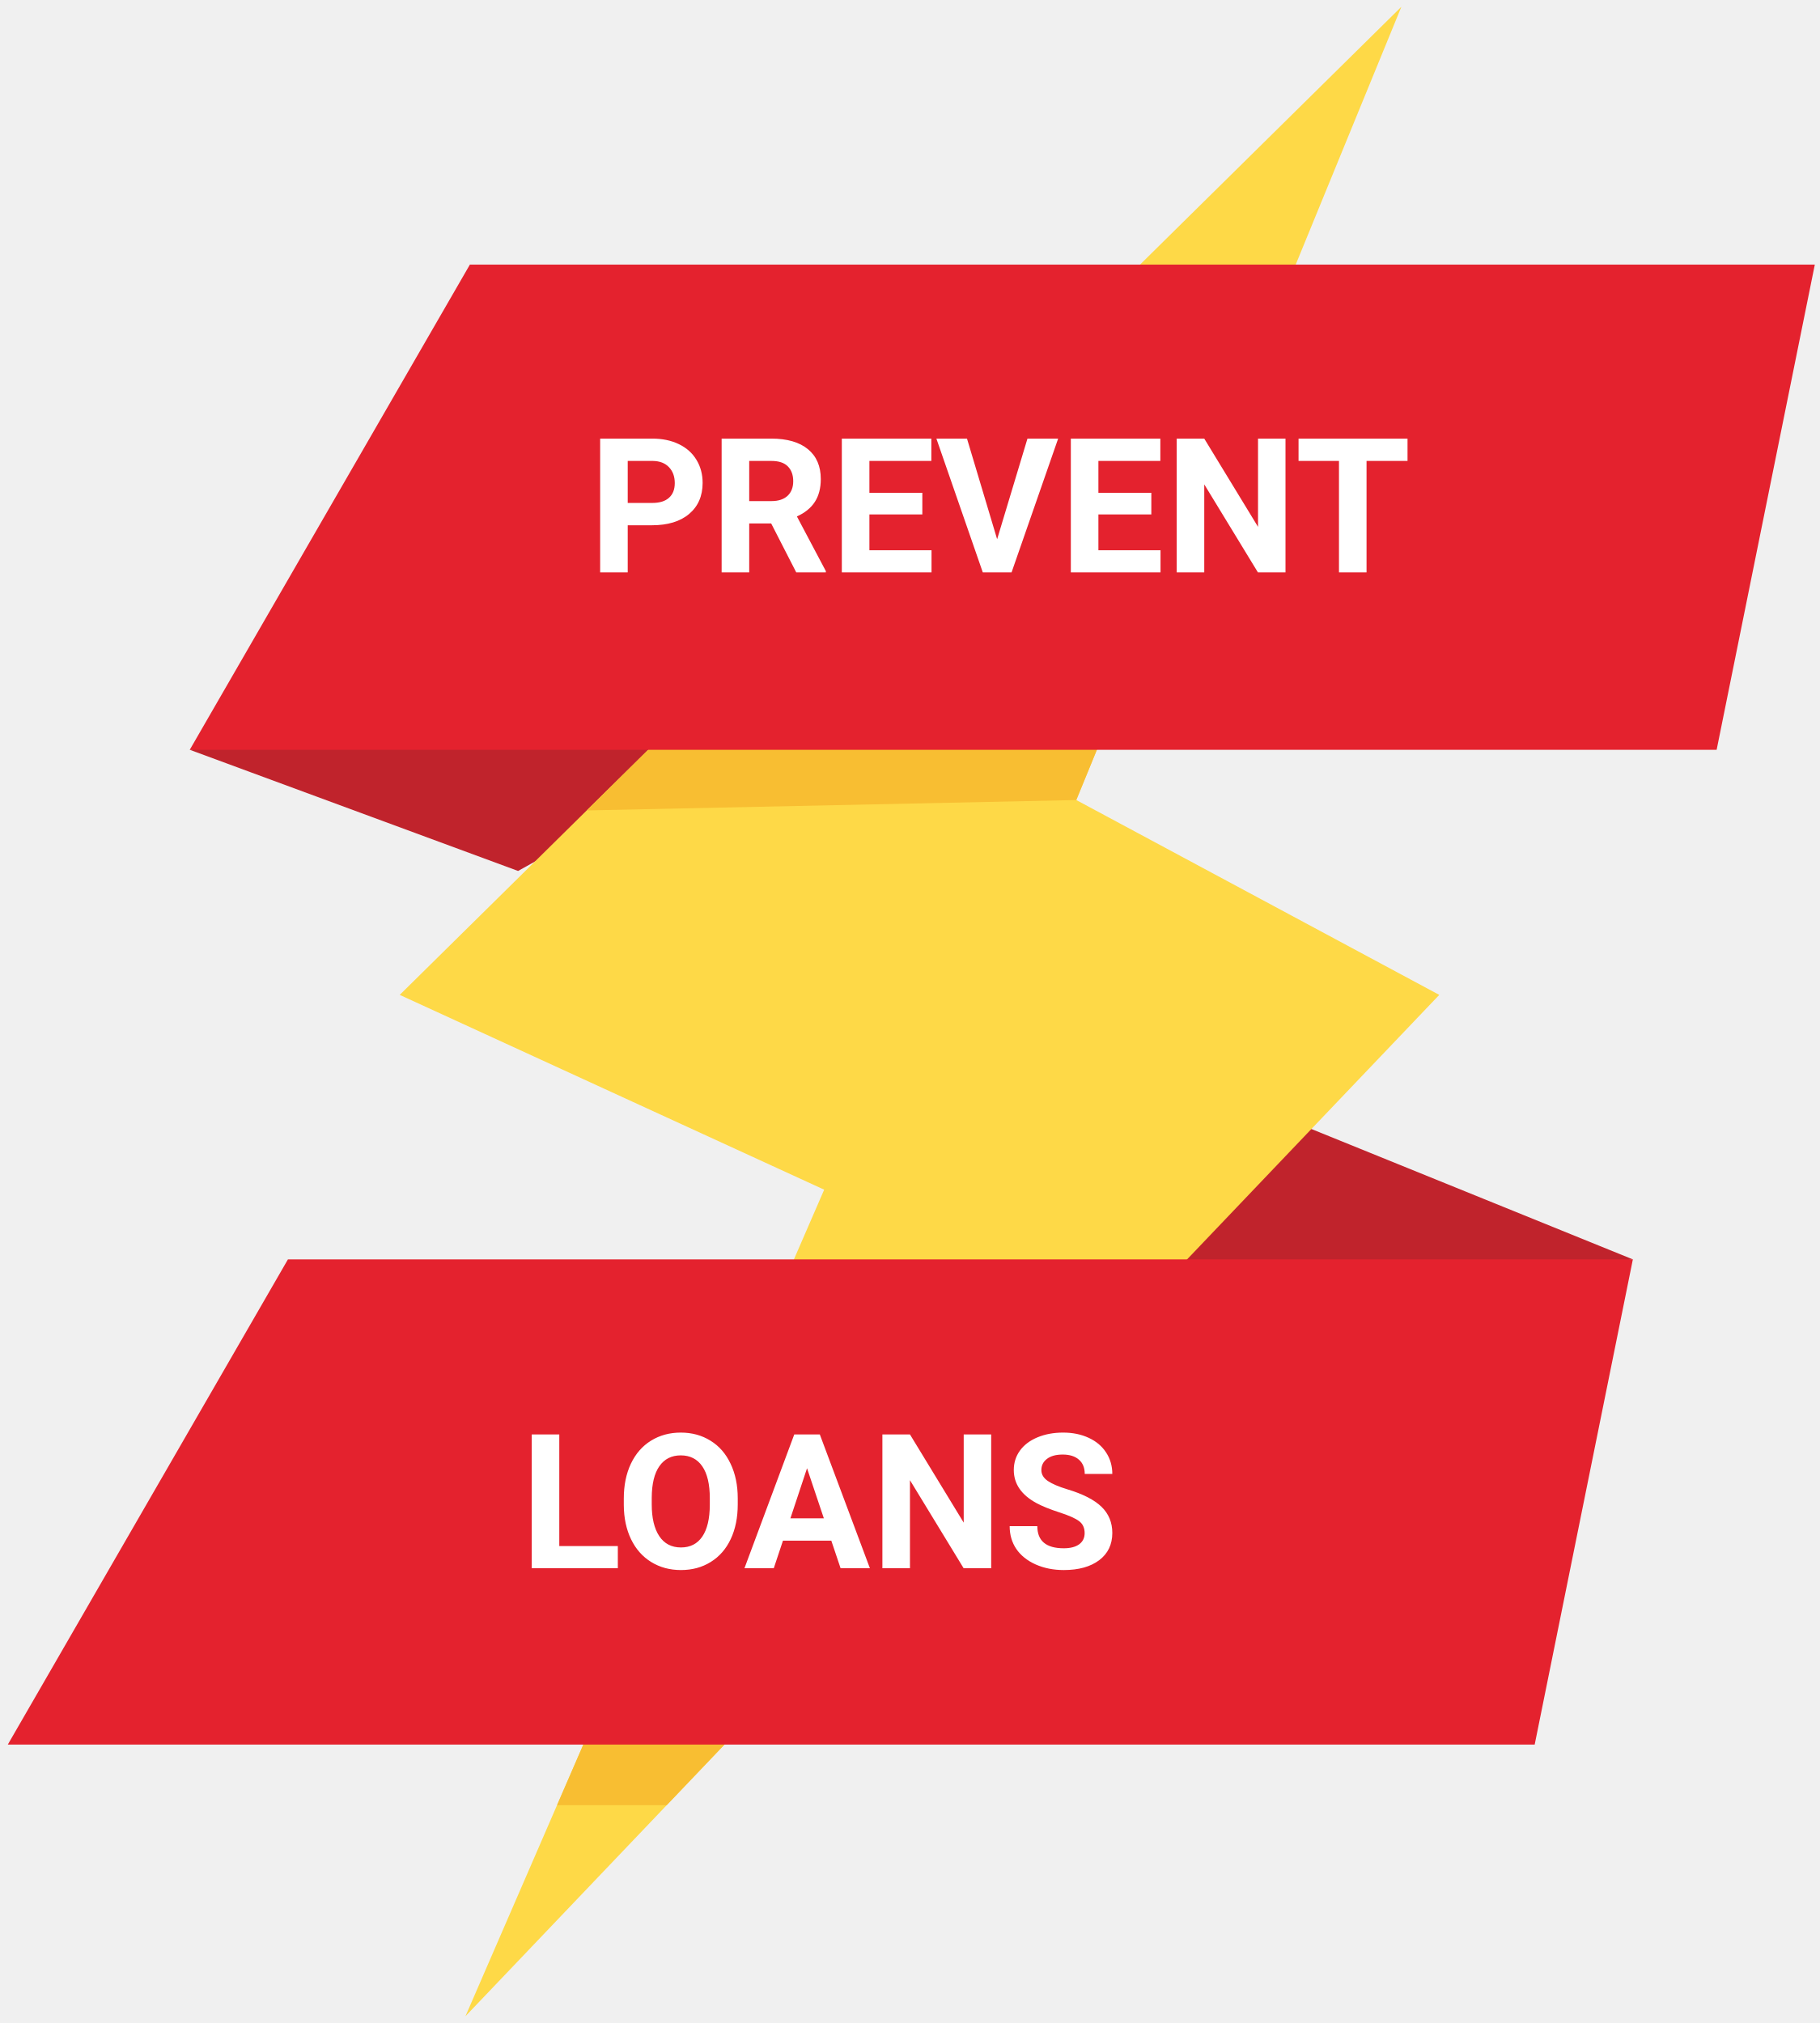
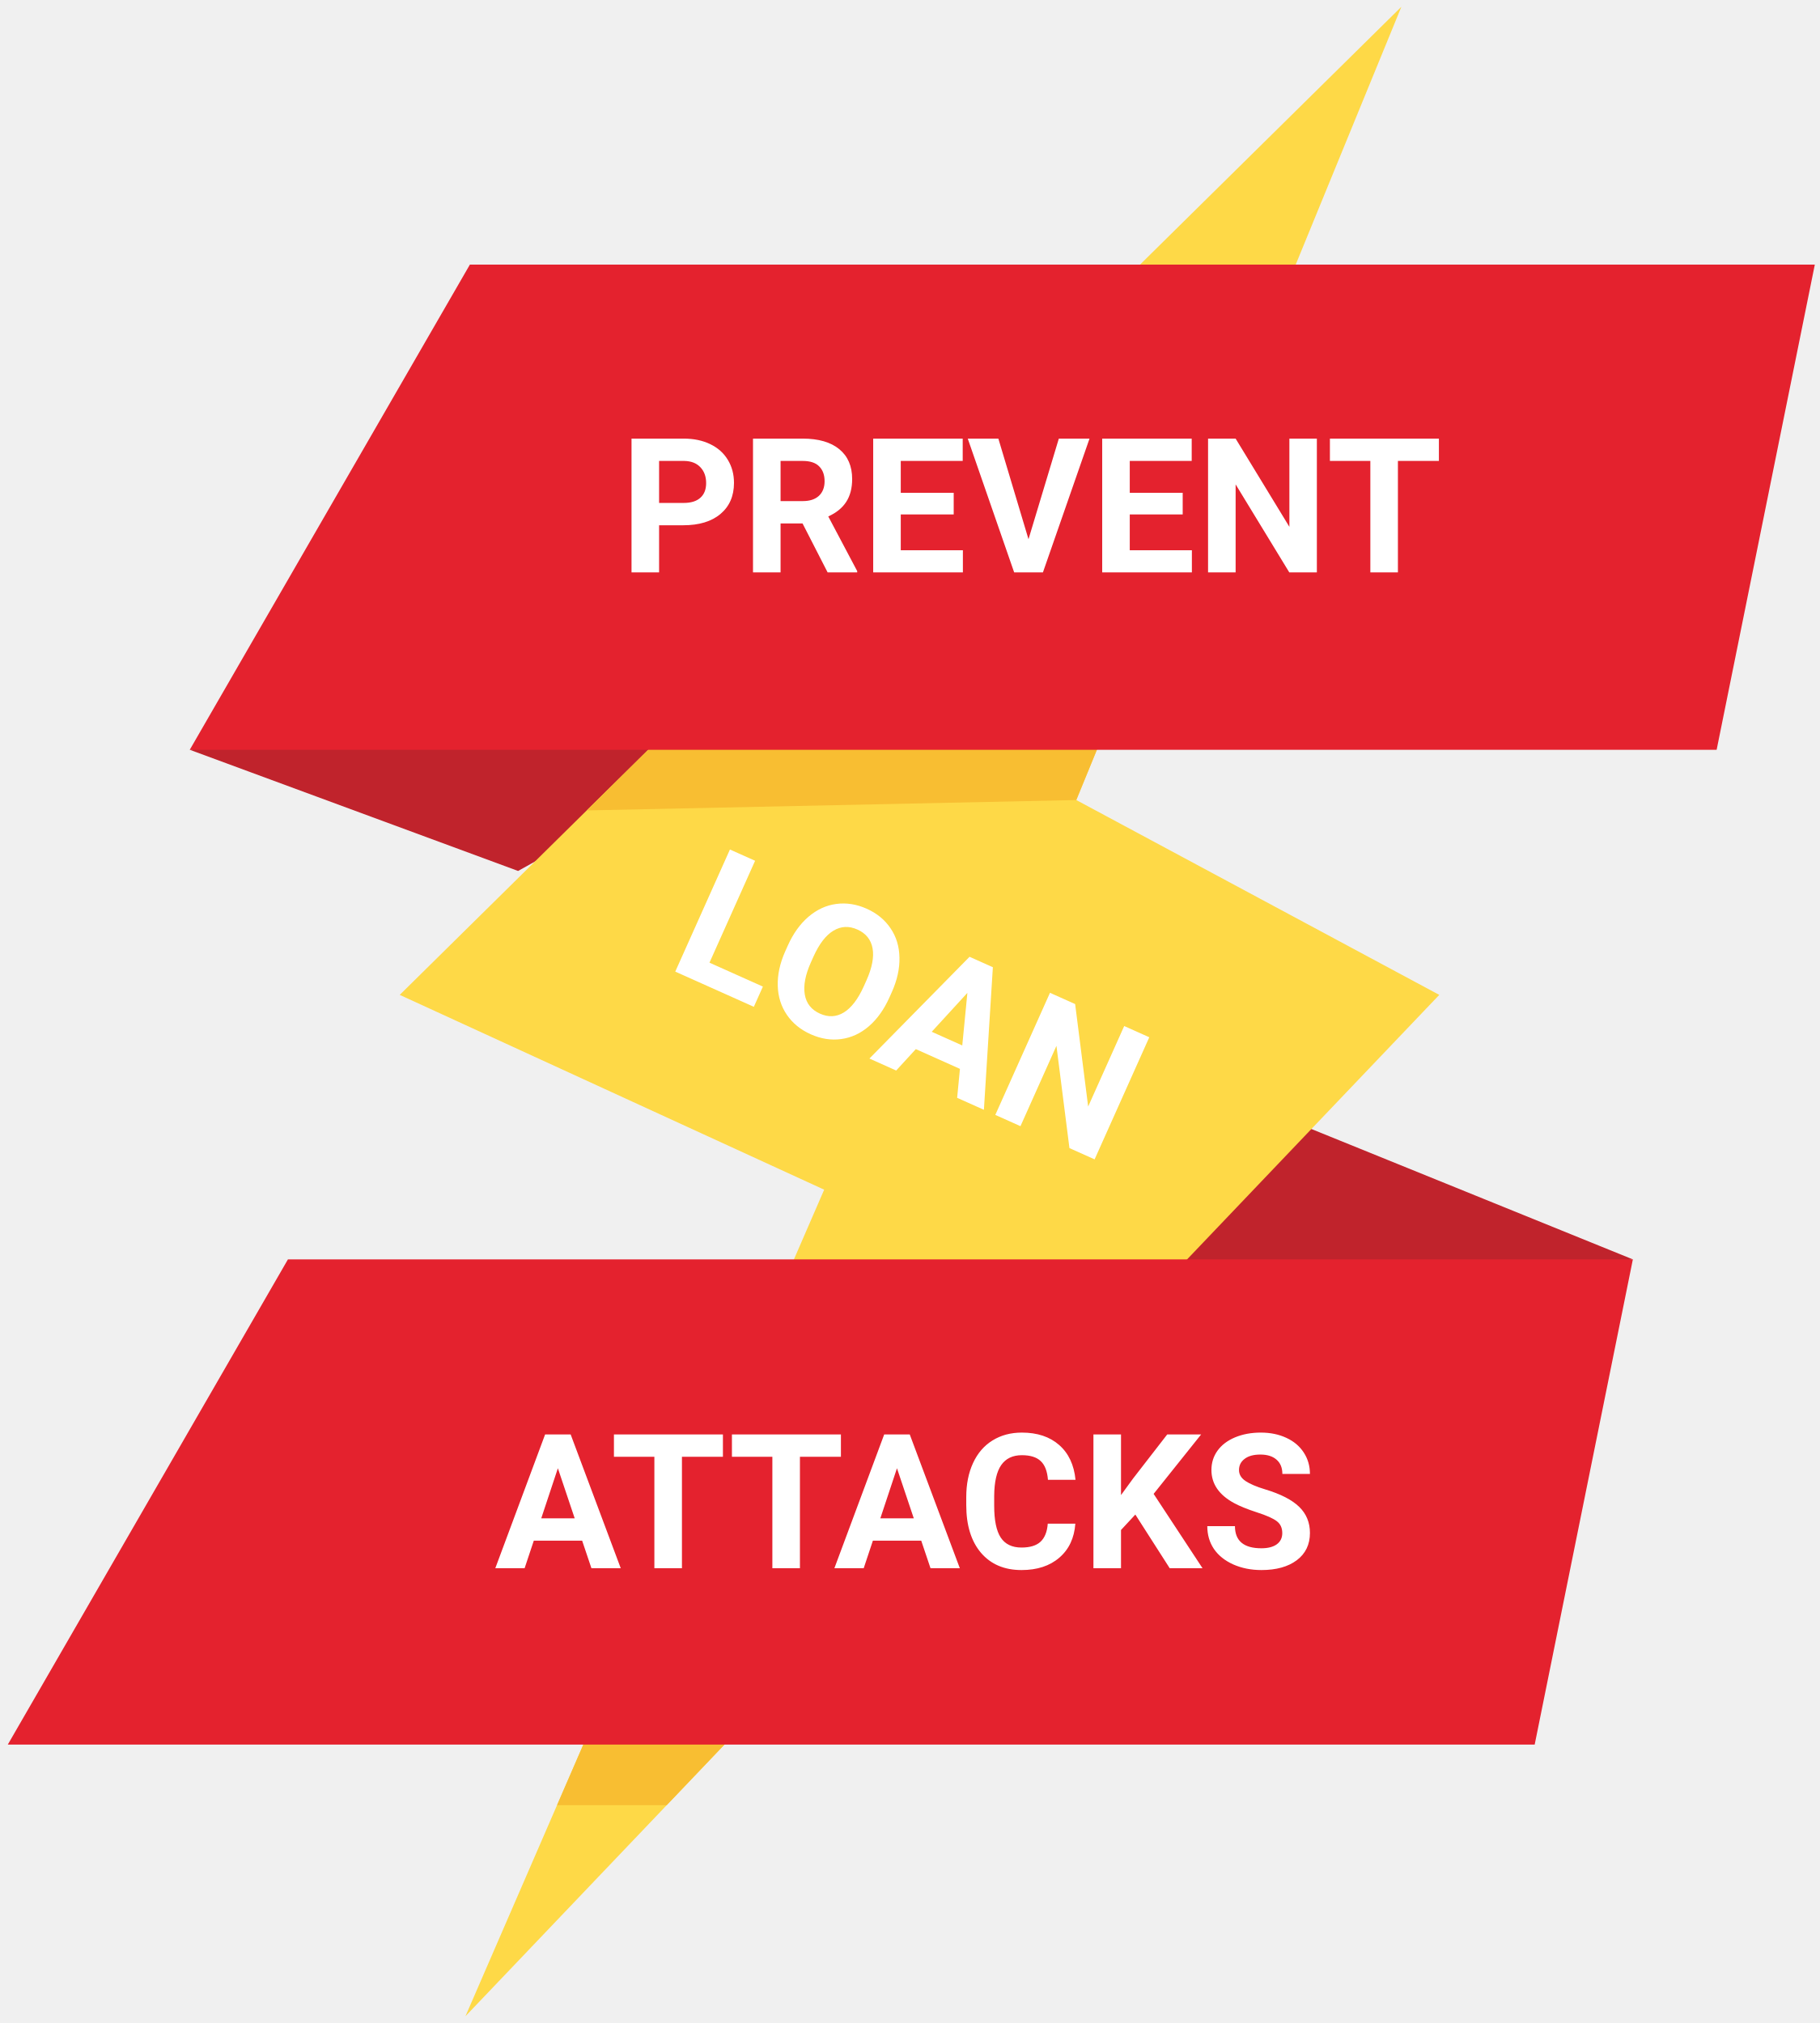
<svg xmlns="http://www.w3.org/2000/svg" width="232" height="258" viewBox="0 0 232 258" fill="none">
-   <path d="M24.199 95.622L66.069 111.076L88.644 98.484L84.607 88.042L24.199 95.622Z" fill="#C0232C" />
-   <path d="M167.234 143.985L208.232 160.614L171.421 165.523L147.531 161.661L164.392 143.985H167.234Z" fill="#C0232C" />
-   <path d="M183.543 126.881L144.014 168.344L85.019 230.221L59.356 257.137L71.035 230.221L97.89 168.344L105.104 151.724L50.976 126.881L74.82 103.357L137.543 41.48L178.712 0.863L162.067 41.48L137.254 102.032L139.724 103.357L183.543 126.881Z" fill="#FED947" />
-   <path d="M137.254 102.032L74.82 103.357L137.543 41.48H162.067L137.254 102.032Z" fill="#F8BE32" />
-   <path d="M218.916 95.622H24.199L59.923 33.745H231.436L218.916 95.622Z" fill="#E4222E" />
-   <path d="M144.014 168.344L85.019 230.221H71.035L97.89 168.344H144.014Z" fill="#F8BE32" />
-   <path d="M195.712 222.491H0.995L36.719 160.614H208.232L195.712 222.491Z" fill="#E4222E" />
-   <path d="M80.051 66.988V73H76.535V55.938H83.191C84.473 55.938 85.598 56.172 86.566 56.641C87.543 57.109 88.293 57.777 88.816 58.645C89.34 59.504 89.602 60.484 89.602 61.586C89.602 63.258 89.027 64.578 87.879 65.547C86.738 66.508 85.156 66.988 83.133 66.988H80.051ZM80.051 64.141H83.191C84.121 64.141 84.828 63.922 85.312 63.484C85.805 63.047 86.051 62.422 86.051 61.609C86.051 60.773 85.805 60.098 85.312 59.582C84.82 59.066 84.141 58.801 83.273 58.785H80.051V64.141ZM98.344 66.754H95.543V73H92.027V55.938H98.367C100.383 55.938 101.938 56.387 103.031 57.285C104.125 58.184 104.672 59.453 104.672 61.094C104.672 62.258 104.418 63.23 103.91 64.012C103.41 64.785 102.648 65.402 101.625 65.863L105.316 72.836V73H101.543L98.344 66.754ZM95.543 63.906H98.379C99.262 63.906 99.945 63.684 100.43 63.238C100.914 62.785 101.156 62.164 101.156 61.375C101.156 60.57 100.926 59.938 100.465 59.477C100.012 59.016 99.312 58.785 98.367 58.785H95.543V63.906ZM117.621 65.606H110.871V70.176H118.793V73H107.355V55.938H118.77V58.785H110.871V62.852H117.621V65.606ZM127.16 68.769L131.027 55.938H134.941L129 73H125.332L119.414 55.938H123.316L127.16 68.769ZM146.824 65.606H140.074V70.176H147.996V73H136.559V55.938H147.973V58.785H140.074V62.852H146.824V65.606ZM163.934 73H160.418L153.574 61.773V73H150.059V55.938H153.574L160.43 67.188V55.938H163.934V73ZM179.496 58.785H174.27V73H170.754V58.785H165.598V55.938H179.496V58.785Z" fill="white" />
-   <path d="M71.324 197.176H78.789V200H67.809V182.938H71.324V197.176ZM94.082 191.855C94.082 193.535 93.785 195.008 93.191 196.273C92.598 197.539 91.746 198.516 90.637 199.203C89.535 199.891 88.269 200.234 86.84 200.234C85.426 200.234 84.164 199.895 83.055 199.215C81.945 198.535 81.086 197.566 80.477 196.309C79.867 195.043 79.559 193.59 79.551 191.949V191.105C79.551 189.426 79.852 187.949 80.453 186.676C81.062 185.395 81.918 184.414 83.019 183.734C84.129 183.047 85.394 182.703 86.816 182.703C88.238 182.703 89.5 183.047 90.602 183.734C91.711 184.414 92.566 185.395 93.168 186.676C93.777 187.949 94.082 189.422 94.082 191.094V191.855ZM90.519 191.082C90.519 189.293 90.199 187.934 89.559 187.004C88.918 186.074 88.004 185.609 86.816 185.609C85.637 185.609 84.727 186.07 84.086 186.992C83.445 187.906 83.121 189.25 83.113 191.023V191.855C83.113 193.598 83.434 194.949 84.074 195.91C84.715 196.871 85.637 197.352 86.84 197.352C88.019 197.352 88.926 196.891 89.559 195.969C90.191 195.039 90.512 193.688 90.519 191.914V191.082ZM106.012 196.484H99.848L98.676 200H94.938L101.289 182.938H104.547L110.934 200H107.195L106.012 196.484ZM100.797 193.637H105.062L102.918 187.25L100.797 193.637ZM126.402 200H122.887L116.043 188.773V200H112.527V182.938H116.043L122.898 194.188V182.938H126.402V200ZM138.32 195.523C138.32 194.859 138.086 194.352 137.617 194C137.148 193.641 136.305 193.266 135.086 192.875C133.867 192.477 132.902 192.086 132.191 191.703C130.254 190.656 129.285 189.246 129.285 187.473C129.285 186.551 129.543 185.73 130.059 185.012C130.582 184.285 131.328 183.719 132.297 183.312C133.273 182.906 134.367 182.703 135.578 182.703C136.797 182.703 137.883 182.926 138.836 183.371C139.789 183.809 140.527 184.43 141.051 185.234C141.582 186.039 141.848 186.953 141.848 187.977H138.332C138.332 187.195 138.086 186.59 137.594 186.16C137.102 185.723 136.41 185.504 135.52 185.504C134.66 185.504 133.992 185.688 133.516 186.055C133.039 186.414 132.801 186.891 132.801 187.484C132.801 188.039 133.078 188.504 133.633 188.879C134.195 189.254 135.02 189.605 136.105 189.934C138.105 190.535 139.562 191.281 140.477 192.172C141.391 193.062 141.848 194.172 141.848 195.5C141.848 196.977 141.289 198.137 140.172 198.98C139.055 199.816 137.551 200.234 135.66 200.234C134.348 200.234 133.152 199.996 132.074 199.52C130.996 199.035 130.172 198.375 129.602 197.539C129.039 196.703 128.758 195.734 128.758 194.633H132.285C132.285 196.516 133.41 197.457 135.66 197.457C136.496 197.457 137.148 197.289 137.617 196.953C138.086 196.609 138.32 196.133 138.32 195.523Z" fill="white" />
+   <g clip-path="url(#clip0)">
+     <path d="M24.199 95.622L66.069 111.076L88.644 98.484L84.607 88.042L24.199 95.622Z" fill="#C0232C" />
+     <path d="M167.234 143.985L208.232 160.614L171.421 165.523L147.531 161.661L164.392 143.985H167.234Z" fill="#C0232C" />
+     <path d="M183.543 126.881L144.014 168.344L85.019 230.221L59.356 257.137L71.035 230.221L97.89 168.344L105.104 151.724L50.976 126.881L74.82 103.357L137.543 41.48L178.712 0.863L162.067 41.48L137.254 102.032L139.724 103.357L183.543 126.881Z" fill="#FED947" />
+     <path d="M137.254 102.032L74.82 103.357L137.543 41.48H162.067L137.254 102.032Z" fill="#F8BE32" />
+     <path d="M218.916 95.622H24.199L59.923 33.745H231.436L218.916 95.622Z" fill="#E4222E" />
+     <path d="M144.014 168.344L85.019 230.221H71.035L97.89 168.344H144.014Z" fill="#F8BE32" />
+     <path d="M195.712 222.491H0.995L36.719 160.614H208.232L195.712 222.491Z" fill="#E4222E" />
+     <path d="M84.051 66.988V73H80.535V55.938H87.191C88.473 55.938 89.598 56.172 90.566 56.641C91.543 57.109 92.293 57.777 92.816 58.645C93.34 59.504 93.602 60.484 93.602 61.586C93.602 63.258 93.027 64.578 91.879 65.547C90.738 66.508 89.156 66.988 87.133 66.988H84.051ZM84.051 64.141H87.191C88.121 64.141 88.828 63.922 89.312 63.484C89.805 63.047 90.051 62.422 90.051 61.609C90.051 60.773 89.805 60.098 89.312 59.582C88.82 59.066 88.141 58.801 87.273 58.785H84.051V64.141ZM102.344 66.754H99.543V73H96.027V55.938H102.367C104.383 55.938 105.938 56.387 107.031 57.285C108.125 58.184 108.672 59.453 108.672 61.094C108.672 62.258 108.418 63.23 107.91 64.012C107.41 64.785 106.648 65.402 105.625 65.863L109.316 72.836V73H105.543L102.344 66.754ZM99.543 63.906H102.379C103.262 63.906 103.945 63.684 104.43 63.238C104.914 62.785 105.156 62.164 105.156 61.375C105.156 60.57 104.926 59.938 104.465 59.477C104.012 59.016 103.312 58.785 102.367 58.785H99.543V63.906ZM121.621 65.606H114.871V70.176H122.793V73H111.355V55.938H122.77V58.785H114.871V62.852H121.621V65.606ZM131.16 68.769L135.027 55.938H138.941L133 73H129.332L123.414 55.938H127.316L131.16 68.769ZM150.824 65.606H144.074V70.176H151.996V73H140.559V55.938H151.973V58.785H144.074V62.852H150.824V65.606ZM167.934 73H164.418L157.574 61.773V73H154.059V55.938H157.574L164.43 67.188V55.938H167.934V73ZM183.496 58.785H178.27V73H174.754V58.785H169.598V55.938H183.496V58.785Z" fill="white" />
+     <path d="M74.238 196.484H68.074L66.902 200H63.164L69.516 182.938H72.773L79.16 200H75.422L74.238 196.484ZM69.023 193.637H73.289L71.144 187.25L69.023 193.637ZM92.191 185.785H86.965V200H83.449V185.785H78.293V182.938H92.191V185.785ZM107.238 185.785H102.012V200H98.496V185.785H93.34V182.938H107.238V185.785ZM117.48 196.484H111.316L110.145 200H106.406L112.758 182.938H116.016L122.402 200H118.664L117.48 196.484ZM112.266 193.637H116.531L114.387 187.25L112.266 193.637ZM137.133 194.316C137 196.152 136.32 197.598 135.094 198.652C133.875 199.707 132.266 200.234 130.266 200.234C128.078 200.234 126.355 199.5 125.098 198.031C123.848 196.555 123.223 194.531 123.223 191.961V190.918C123.223 189.277 123.512 187.832 124.09 186.582C124.668 185.332 125.492 184.375 126.562 183.711C127.641 183.039 128.891 182.703 130.312 182.703C132.281 182.703 133.867 183.23 135.07 184.285C136.273 185.34 136.969 186.82 137.156 188.727H133.641C133.555 187.625 133.246 186.828 132.715 186.336C132.191 185.836 131.391 185.586 130.312 185.586C129.141 185.586 128.262 186.008 127.676 186.852C127.098 187.688 126.801 188.988 126.785 190.754V192.043C126.785 193.887 127.062 195.234 127.617 196.086C128.18 196.938 129.062 197.363 130.266 197.363C131.352 197.363 132.16 197.117 132.691 196.625C133.23 196.125 133.539 195.355 133.617 194.316H137.133ZM144.785 193.156L142.957 195.125V200H139.441V182.938H142.957V190.672L144.504 188.551L148.852 182.938H153.176L147.117 190.52L153.352 200H149.168L144.785 193.156ZM163.523 195.523C163.523 194.859 163.289 194.352 162.82 194C162.352 193.641 161.508 193.266 160.289 192.875C159.07 192.477 158.105 192.086 157.395 191.703C155.457 190.656 154.488 189.246 154.488 187.473C154.488 186.551 154.746 185.73 155.262 185.012C155.785 184.285 156.531 183.719 157.5 183.312C158.477 182.906 159.57 182.703 160.781 182.703C162 182.703 163.086 182.926 164.039 183.371C164.992 183.809 165.73 184.43 166.254 185.234C166.785 186.039 167.051 186.953 167.051 187.977H163.535C163.535 187.195 163.289 186.59 162.797 186.16C162.305 185.723 161.613 185.504 160.723 185.504C159.863 185.504 159.195 185.688 158.719 186.055C158.242 186.414 158.004 186.891 158.004 187.484C158.004 188.039 158.281 188.504 158.836 188.879C159.398 189.254 160.223 189.605 161.309 189.934C163.309 190.535 164.766 191.281 165.68 192.172C166.594 193.062 167.051 194.172 167.051 195.5C167.051 196.977 166.492 198.137 165.375 198.98C164.258 199.816 162.754 200.234 160.863 200.234C159.551 200.234 158.355 199.996 157.277 199.52C156.199 199.035 155.375 198.375 154.805 197.539C154.242 196.703 153.961 195.734 153.961 194.633H157.488C157.488 196.516 158.613 197.457 160.863 197.457C161.699 197.457 162.352 197.289 162.82 196.953C163.289 196.609 163.523 196.133 163.523 195.523Z" fill="white" />
+     <path d="M90.476 122.772L97.289 125.823L96.135 128.4L86.113 123.913L93.085 108.34L96.294 109.777L90.476 122.772ZM113.421 127.216C112.734 128.749 111.861 129.972 110.802 130.885C109.743 131.797 108.567 132.34 107.273 132.515C105.987 132.692 104.692 132.488 103.387 131.904C102.096 131.326 101.083 130.501 100.349 129.427C99.614 128.353 99.225 127.118 99.183 125.721C99.144 124.317 99.456 122.864 100.12 121.364L100.465 120.594C101.151 119.061 102.029 117.836 103.098 116.919C104.178 115.999 105.359 115.454 106.643 115.284C107.936 115.11 109.232 115.313 110.529 115.894C111.827 116.475 112.838 117.304 113.563 118.382C114.297 119.456 114.678 120.7 114.703 122.115C114.739 123.527 114.415 124.995 113.732 126.521L113.421 127.216ZM110.485 125.055C111.216 123.422 111.479 122.05 111.275 120.94C111.07 119.83 110.426 119.032 109.342 118.547C108.265 118.064 107.246 118.113 106.285 118.693C105.326 119.265 104.481 120.359 103.75 121.975L103.41 122.734C102.698 124.324 102.438 125.689 102.63 126.827C102.822 127.966 103.467 128.781 104.565 129.273C105.641 129.755 106.657 129.705 107.611 129.122C108.569 128.532 109.413 127.429 110.145 125.814L110.485 125.055ZM122.417 136.316L116.791 133.797L114.285 136.527L110.873 134.999L123.643 122.022L126.616 123.353L125.473 141.536L122.061 140.009L122.417 136.316ZM118.821 131.586L122.714 133.329L123.367 126.624L118.821 131.586ZM139.591 147.857L136.382 146.421L134.724 133.378L130.136 143.624L126.927 142.187L133.9 126.615L137.108 128.051L138.768 141.121L143.365 130.853L146.563 132.285L139.591 147.857Z" fill="white" />
+   </g>
</svg>
